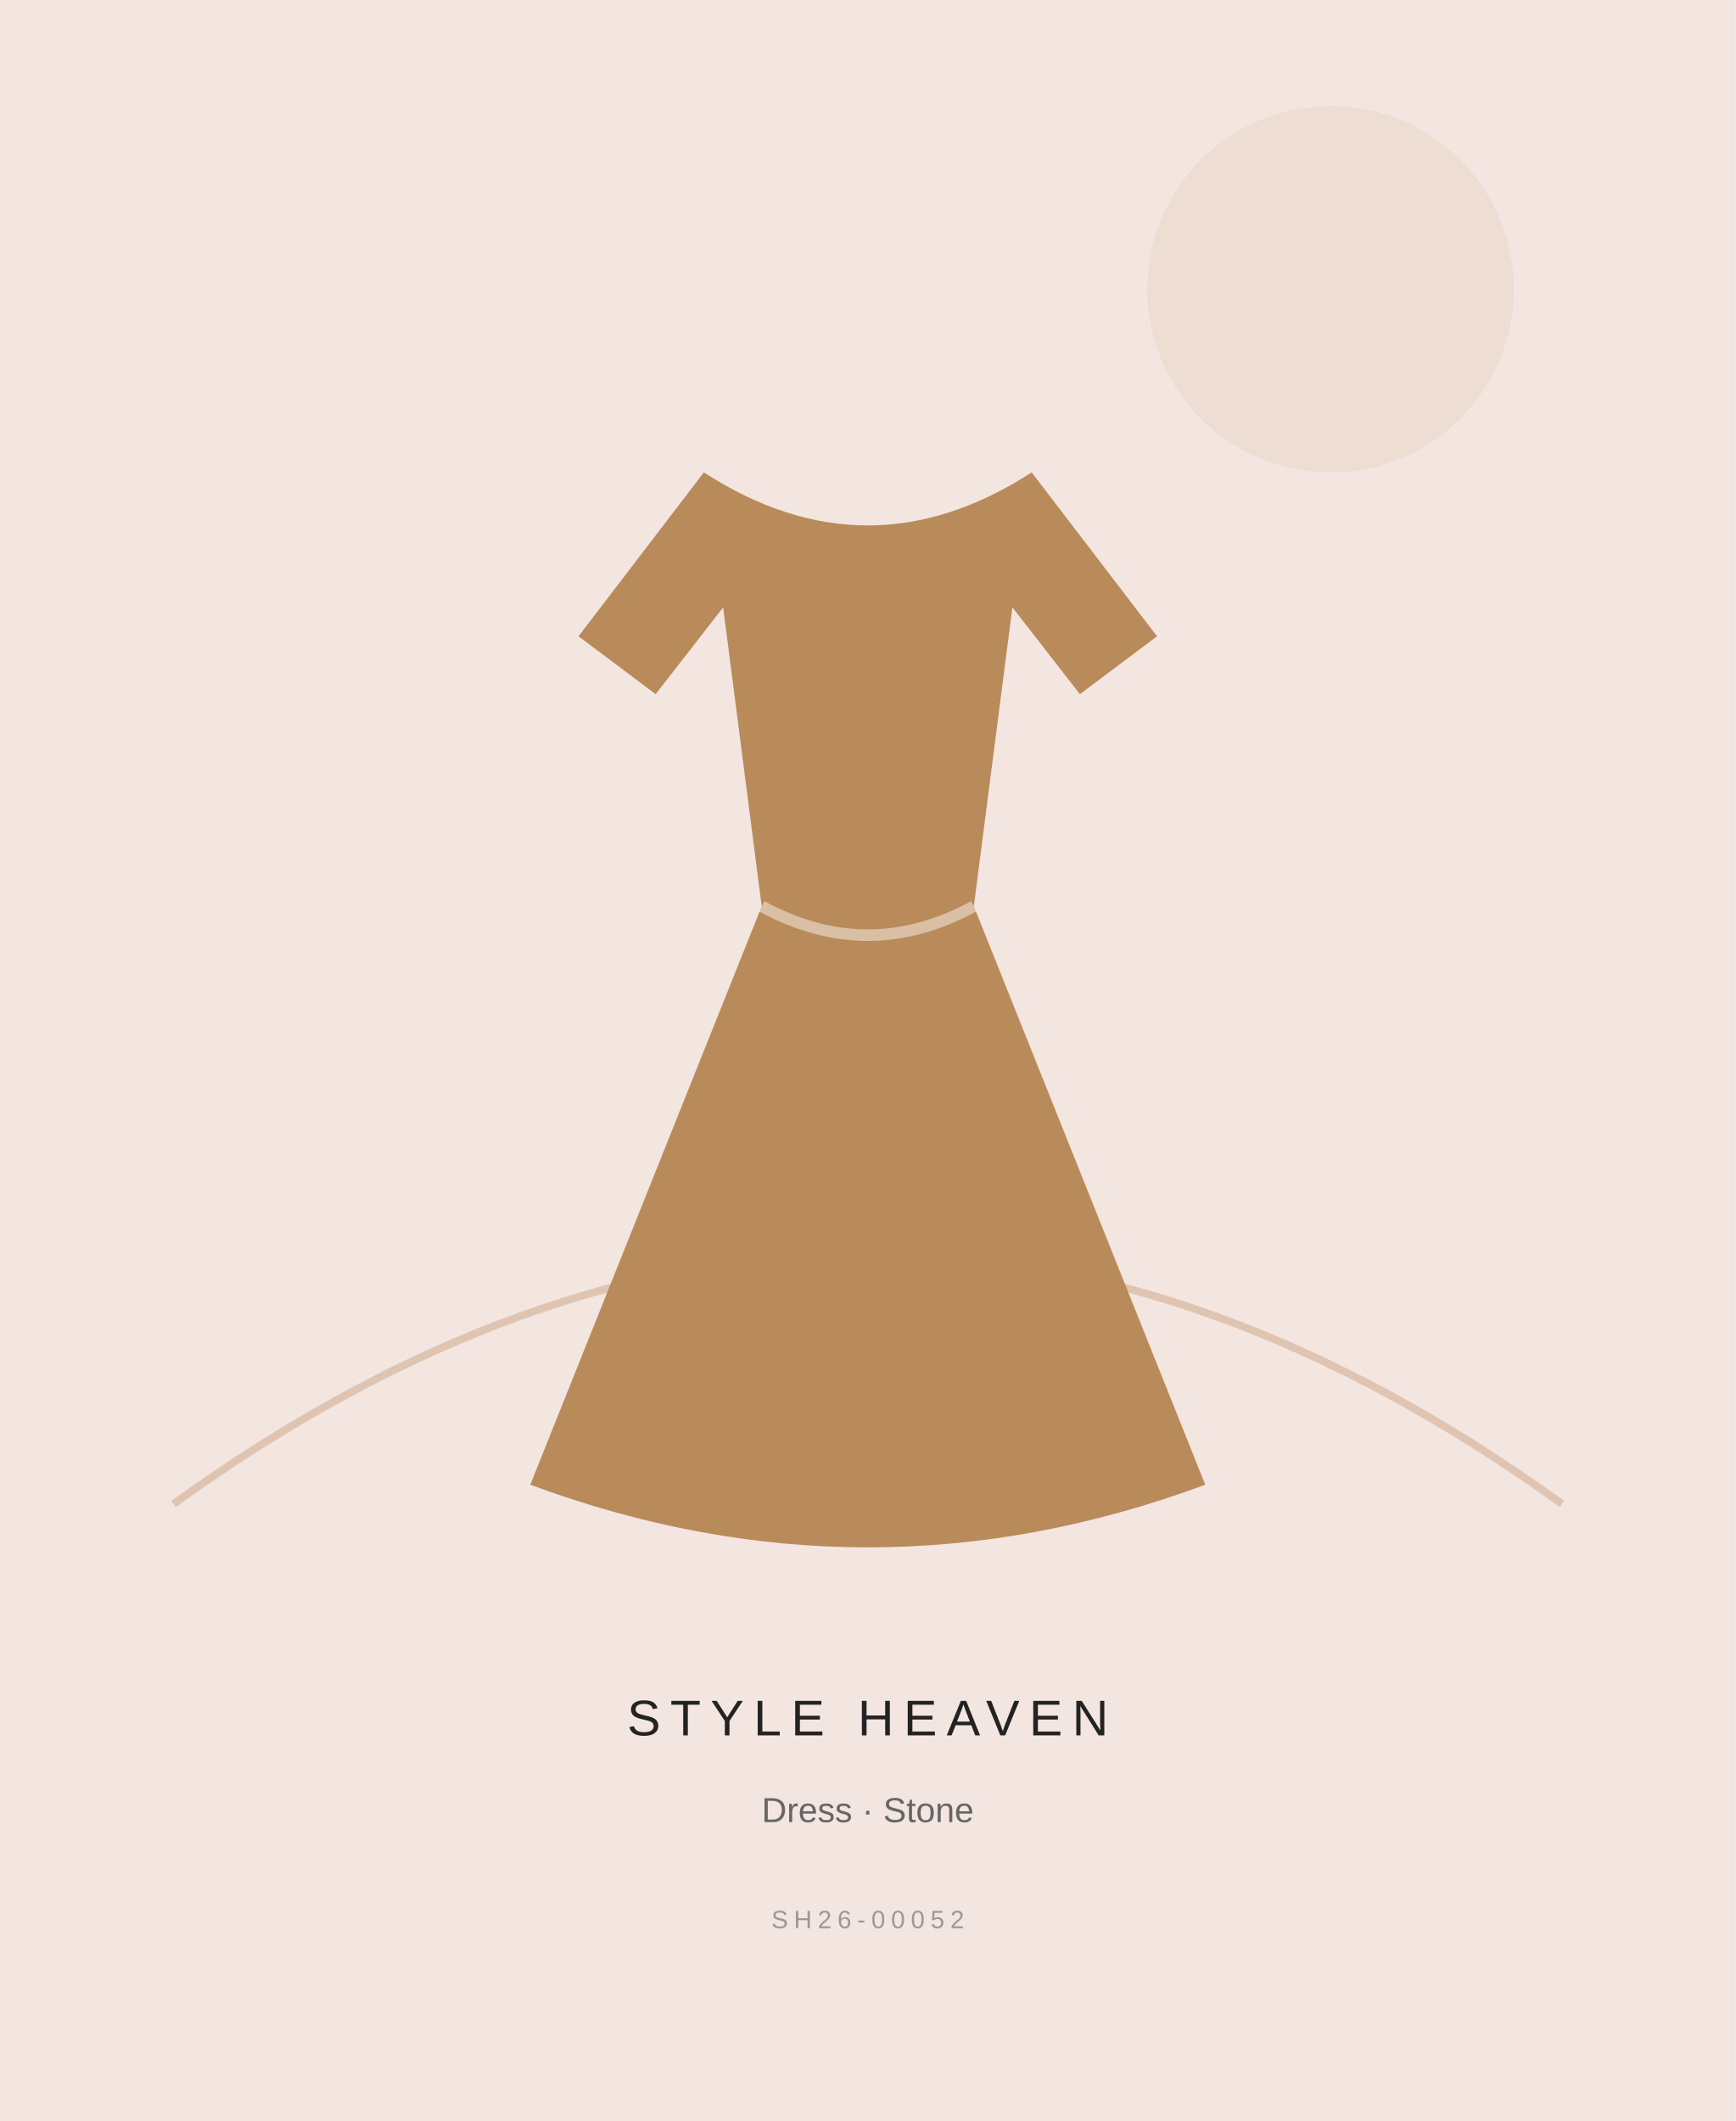
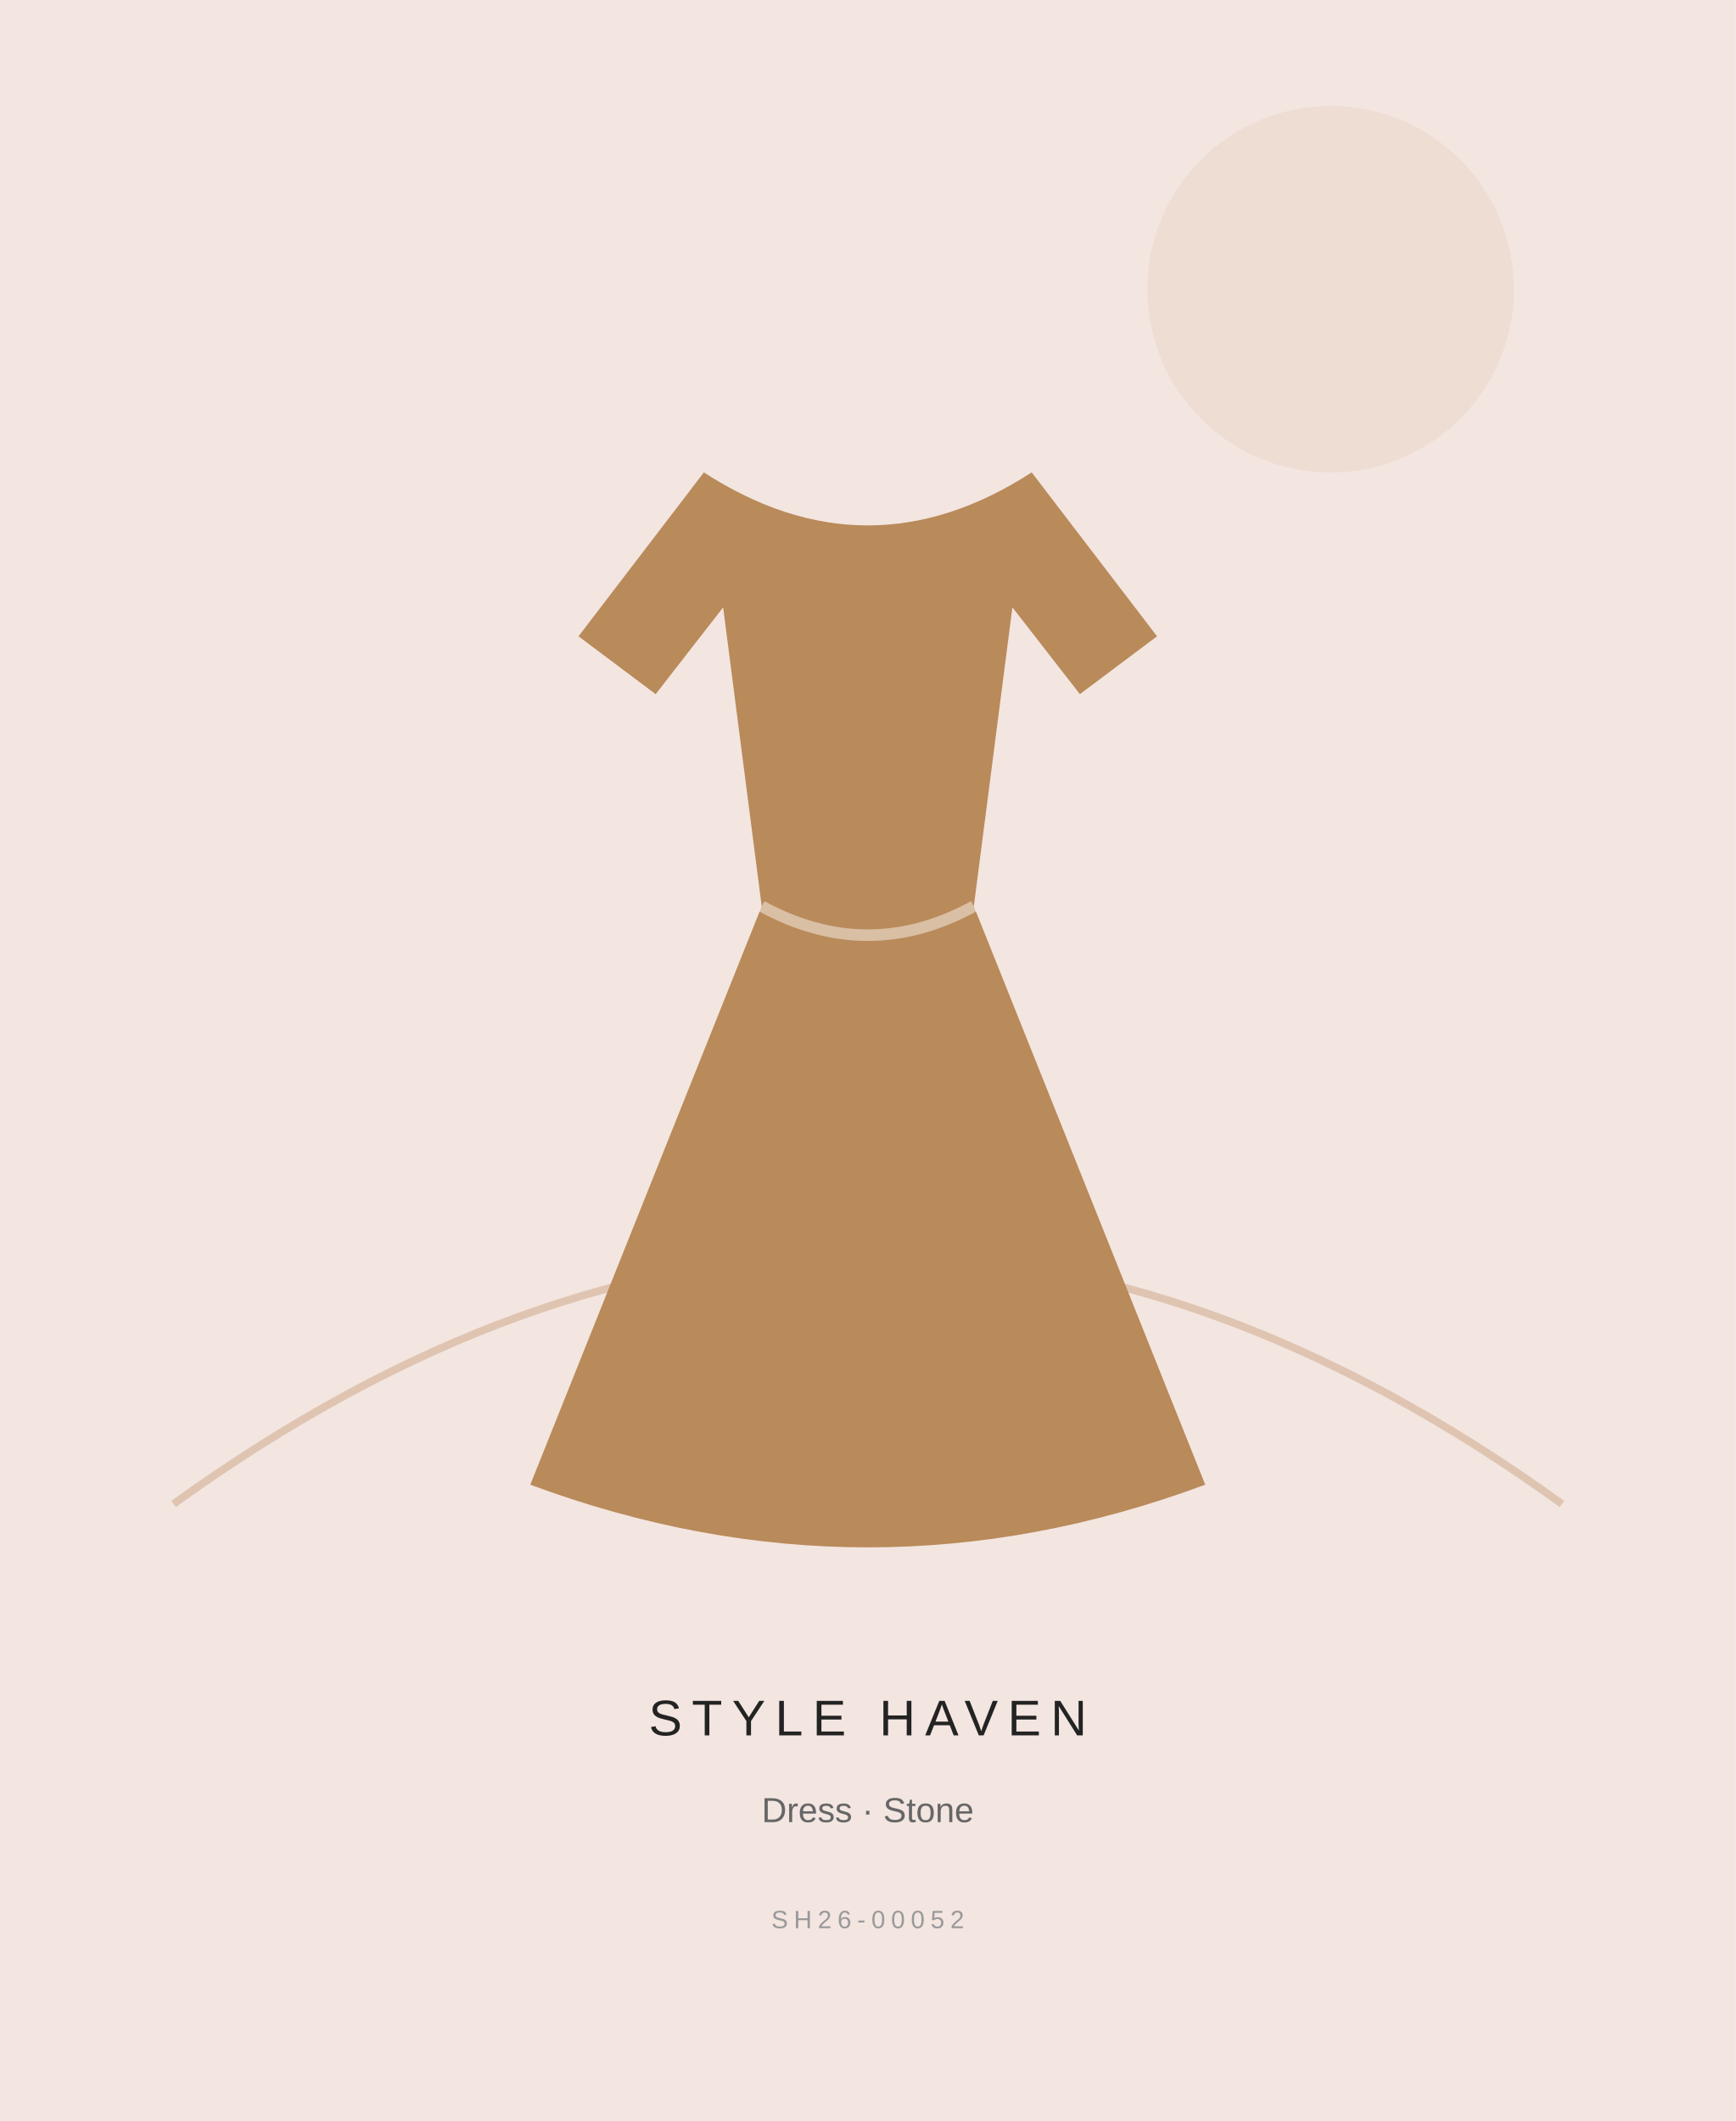
<svg xmlns="http://www.w3.org/2000/svg" viewBox="0 0 900 1100">
  <rect width="900" height="1100" fill="#F3E5E0" />
  <circle cx="690" cy="150" r="95" fill="#B98A5A" opacity=".10" />
  <path d="M90 780 Q450 520 810 780" fill="none" stroke="#B98A5A" stroke-width="4" opacity=".35" />
  <path d="M365 245 L300 330 L340 360 L375 315 L395 470 L275 770 Q450 835 625 770 L505 470 L525 315 L560 360 L600 330 L535 245 Q450 300 365 245Z" fill="#B98A5A" />
  <path d="M395 470 Q450 500 505 470" fill="none" stroke="#fff" stroke-width="6" opacity=".45" />
-   <text x="450" y="900" text-anchor="middle" font-family="Arial,sans-serif" font-size="26" letter-spacing="5" fill="#232323">STYLE HEAVEN</text>
+   <text x="450" y="900" text-anchor="middle" font-family="Arial,sans-serif" font-size="26" letter-spacing="5" fill="#232323">STYLE HAVEN</text>
  <text x="450" y="945" text-anchor="middle" font-family="Arial,sans-serif" font-size="18" fill="#666">Dress · Stone</text>
  <text x="450" y="1000" text-anchor="middle" font-family="Arial,sans-serif" font-size="13" letter-spacing="3" fill="#999">SH26-00052</text>
</svg>
